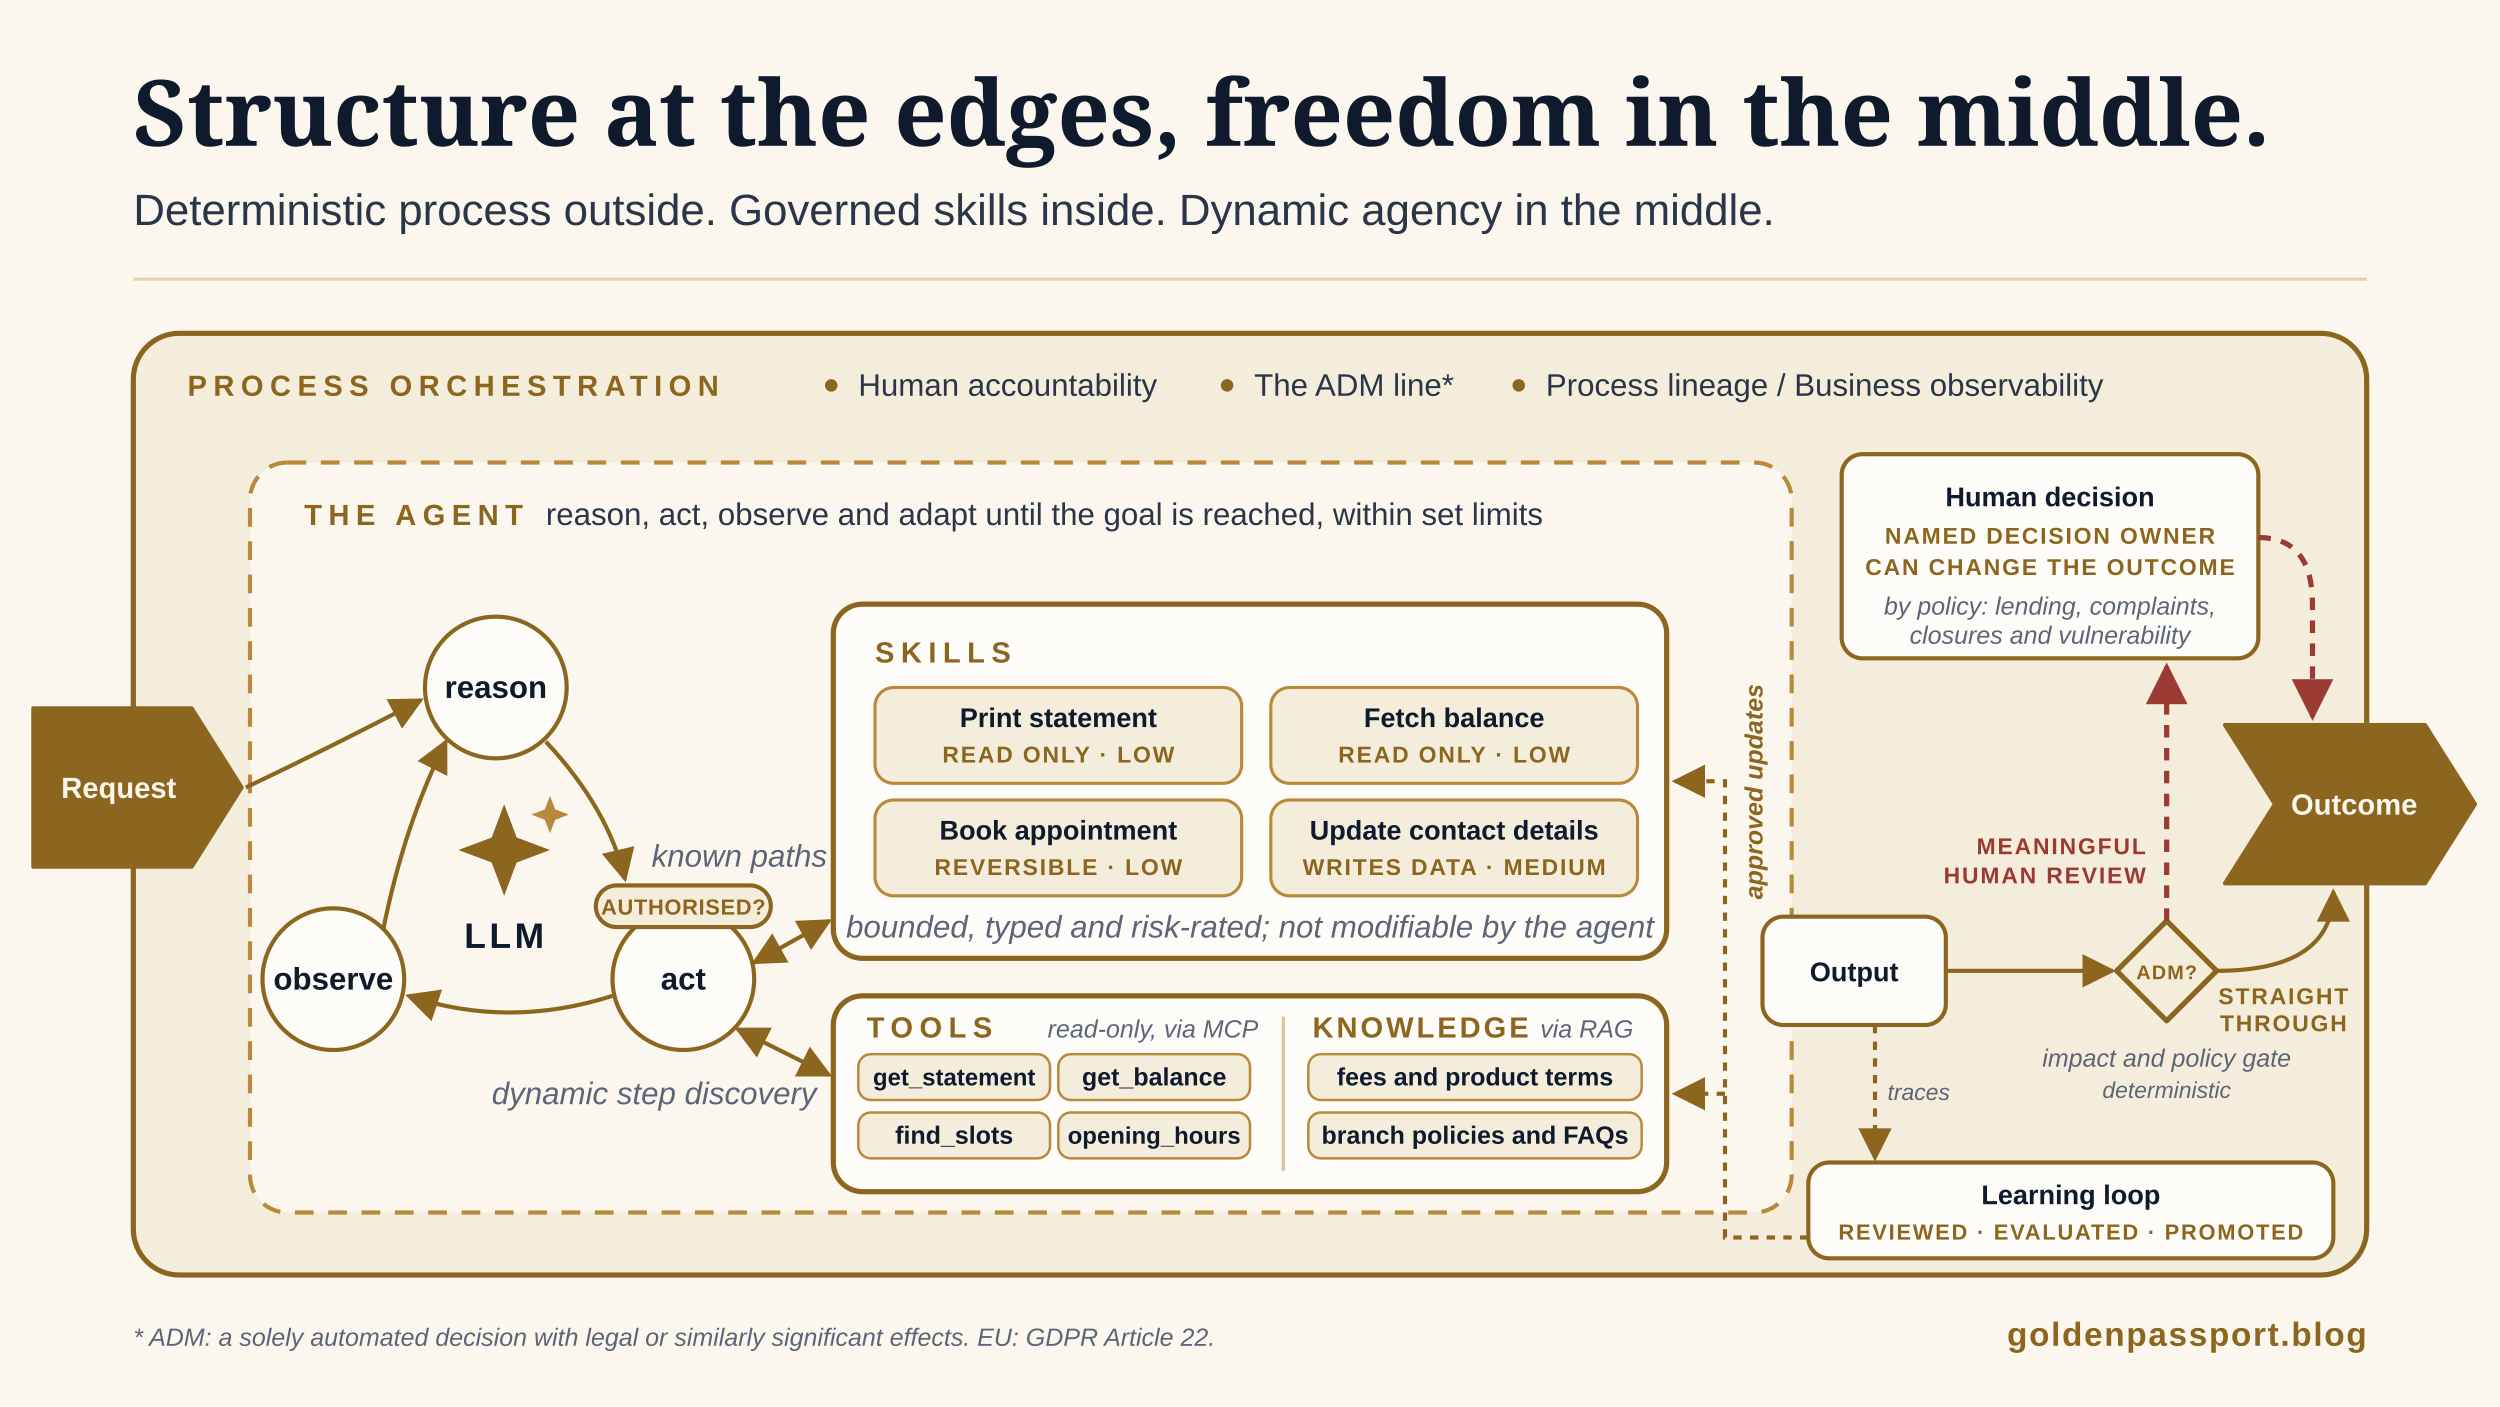
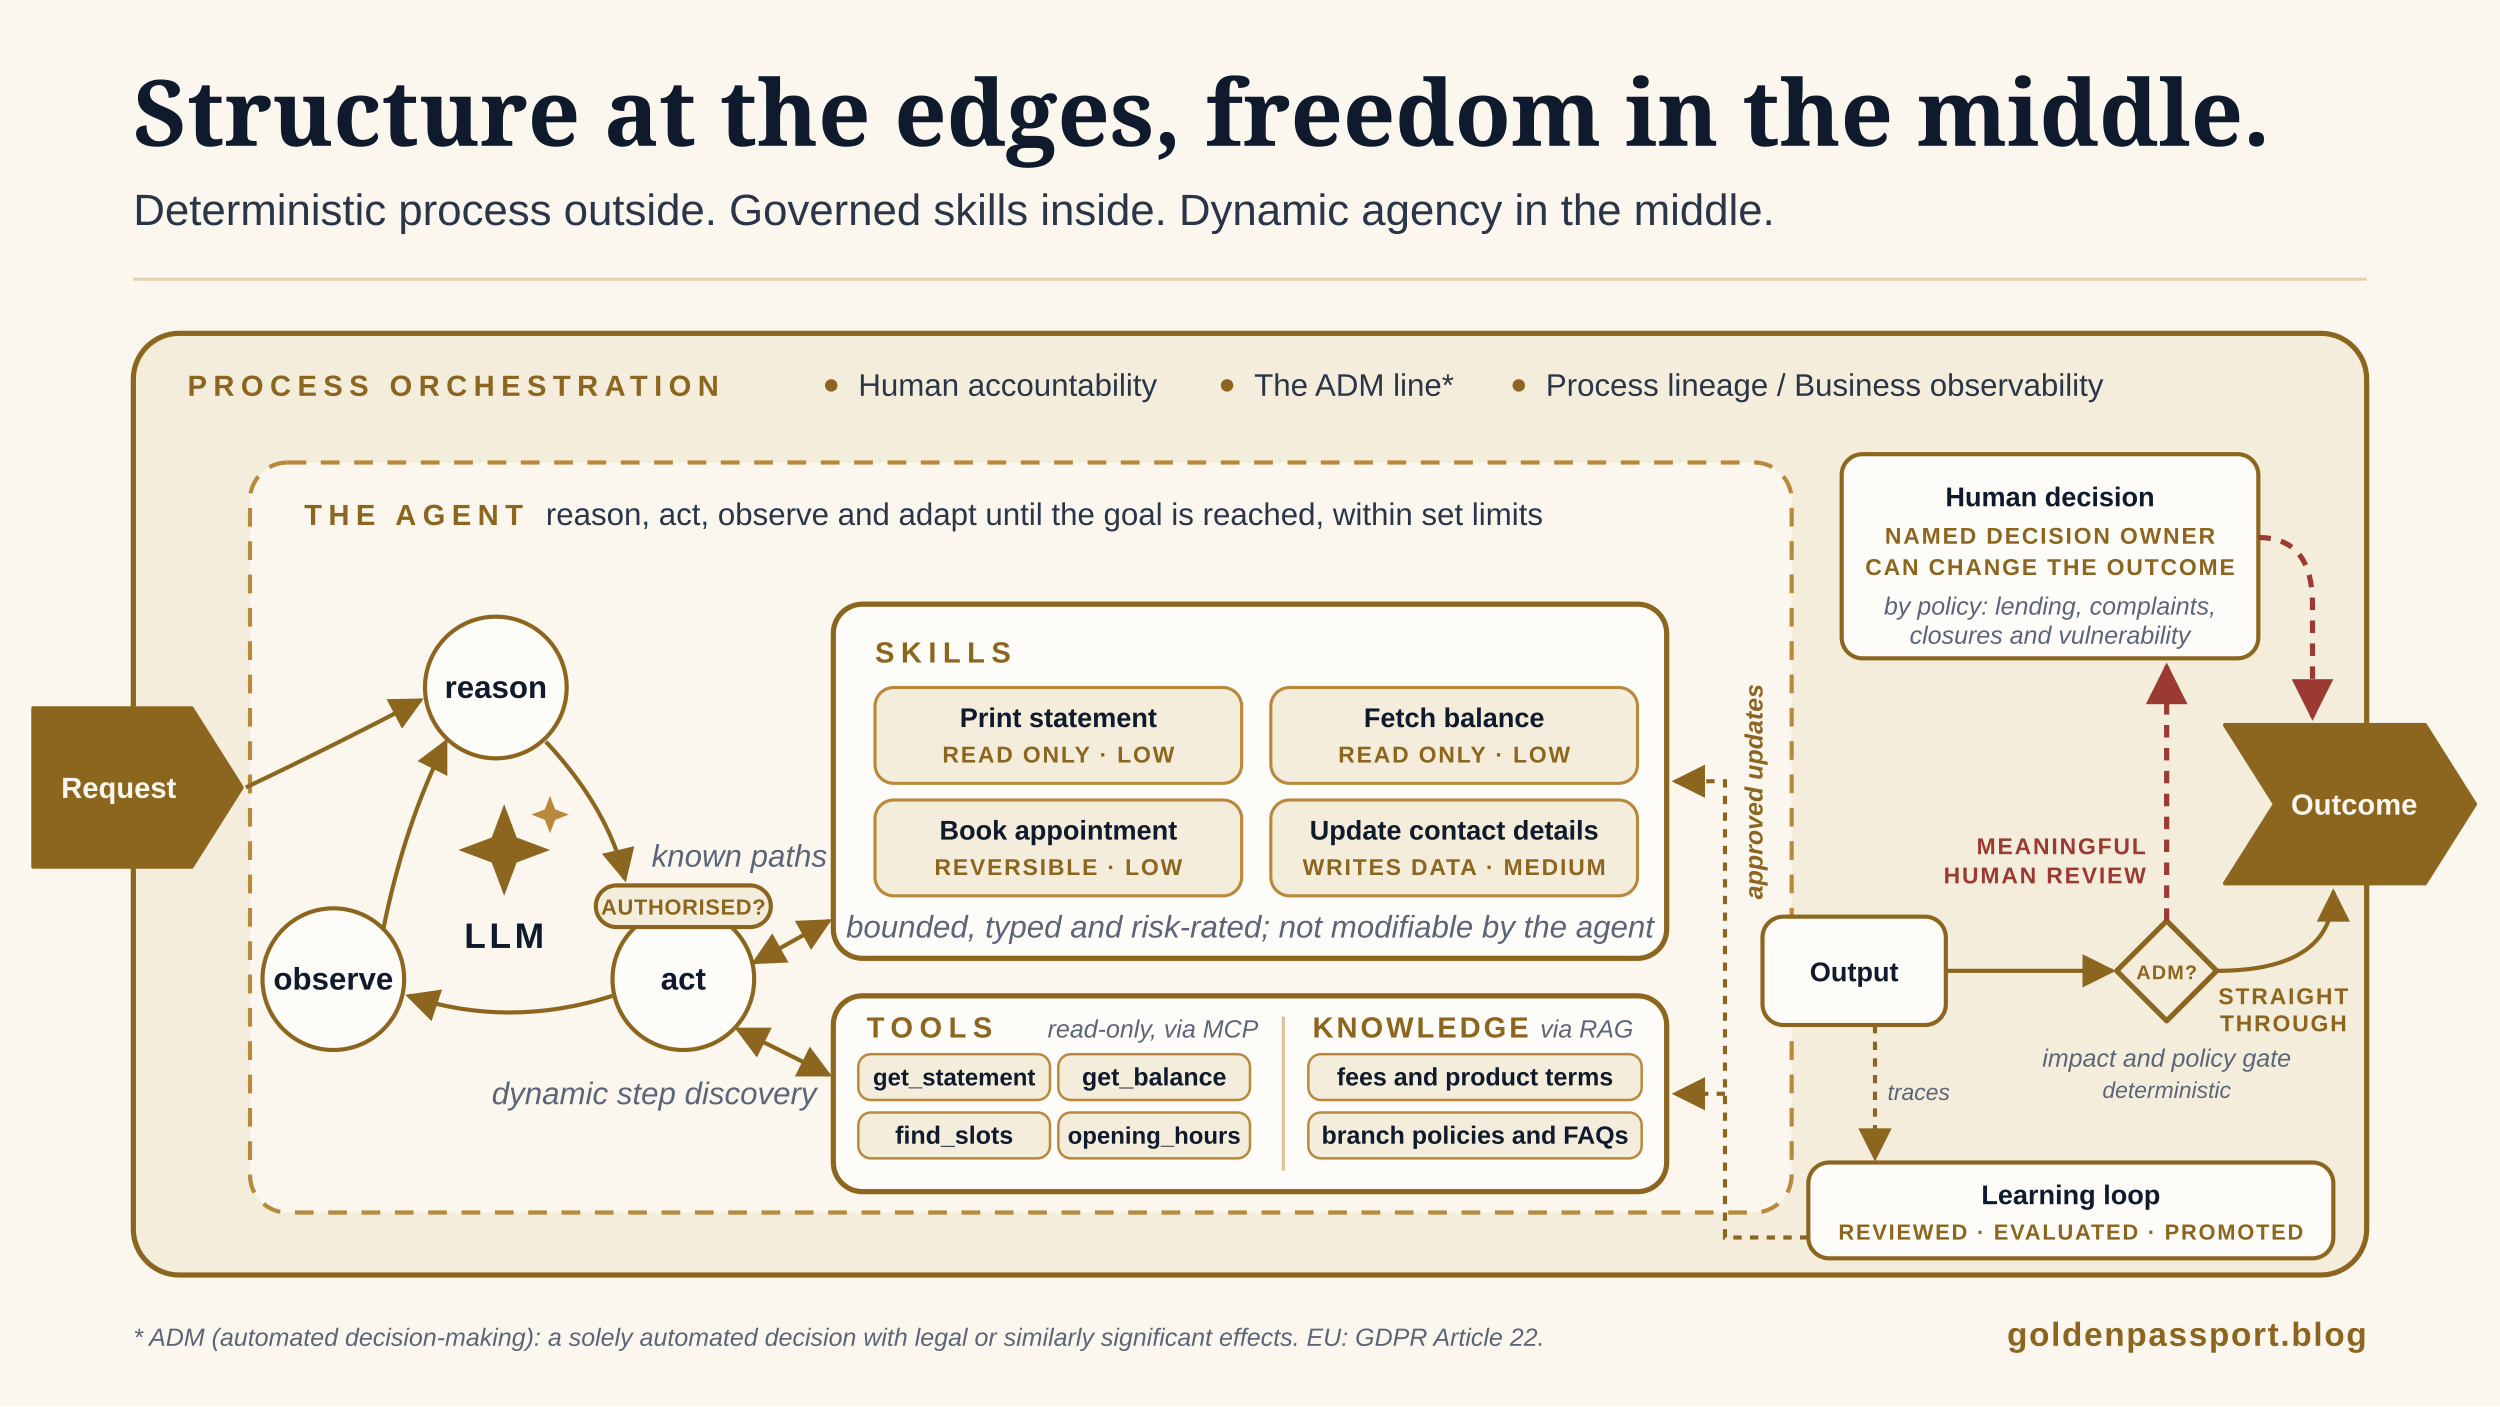
<svg xmlns="http://www.w3.org/2000/svg" viewBox="0 0 1200 675" role="img" aria-labelledby="title desc">
  <defs>
    <style>
      .h1 { fill:#0F1B2D; font:600 44px Georgia, serif }
      .h2 { fill:#2A3548; font:400 23px Arial, sans-serif }
      .band { fill:#8C661F; font:700 14px Arial, sans-serif; letter-spacing:0.22em }
      .tag { fill:#5B6577; font:italic 400 15px Arial, sans-serif; text-anchor:end }
      .item { fill:#2A3548; font:400 15px Arial, sans-serif }
      .pill { fill:#0F1B2D; font:600 13px Arial, sans-serif; text-anchor:middle }
      .pillsub { fill:#8C661F; font:700 11px Arial, sans-serif; text-anchor:middle; letter-spacing:0.08em }
      .node { fill:#0F1B2D; font:600 15px Arial, sans-serif; text-anchor:middle }
      .note { fill:#5B6577; font:italic 400 15px Arial, sans-serif; text-anchor:middle }
      .callout { fill:#9B3A32; font:800 13px Arial, sans-serif; letter-spacing:0.08em; text-anchor:middle }
      .brand { fill:#8C661F; font:700 16px Arial, sans-serif; letter-spacing:0.05em }
    </style>
    <marker id="arrow" viewBox="0 0 10 10" refX="9" refY="5" markerWidth="8" markerHeight="8" orient="auto-start-reverse">
      <path d="M0 0 L10 5 L0 10 z" fill="#8C661F" />
    </marker>
    <marker id="arrowred" viewBox="0 0 10 10" refX="9" refY="5" markerWidth="8" markerHeight="8" orient="auto-start-reverse">
      <path d="M0 0 L10 5 L0 10 z" fill="#9B3A32" />
    </marker>
  </defs>
  <rect width="1200" height="675" fill="#FBF7EF" />
  <text class="h1" x="64" y="70">Structure at the edges, freedom in the middle.</text>
  <text class="h2" x="64" y="108" style="font-size:21px">Deterministic process outside. Governed skills inside. Dynamic agency in the middle.</text>
  <line x1="64" y1="134" x2="1136" y2="134" stroke="#B8893B" stroke-width="1.5" stroke-opacity="0.35" />
  <rect x="64" y="160" width="1072" height="452" rx="22" fill="#F5EDDC" stroke="#8C661F" stroke-width="2.5" />
  <text class="band" x="90" y="190">PROCESS ORCHESTRATION</text>
  <g class="item">
    <text x="412" y="190">Human accountability</text>
    <text x="602" y="190">The ADM line*</text>
    <text x="742" y="190">Process lineage / Business observability</text>
  </g>
  <g fill="#8C661F">
    <circle cx="399" cy="185" r="3" />
    <circle cx="589" cy="185" r="3" />
    <circle cx="729" cy="185" r="3" />
  </g>
  <rect x="884" y="218" width="200" height="98" rx="10" fill="#FEFCF8" stroke="#8C661F" stroke-width="2" />
  <text class="pill" x="984" y="243">Human decision</text>
  <text class="pillsub" x="984" y="261">NAMED DECISION OWNER</text>
  <text class="pillsub" x="984" y="276">CAN CHANGE THE OUTCOME</text>
  <text class="note" x="984" y="295" style="font-size:12px">by policy: lending, complaints,</text>
  <text class="note" x="984" y="309" style="font-size:12px">closures and vulnerability</text>
  <rect x="120" y="222" width="740" height="360" rx="18" fill="#FBF7EF" stroke="#B8893B" stroke-width="2" stroke-dasharray="9 7" />
  <text class="band" x="146" y="252">THE AGENT</text>
  <text class="item" x="262" y="252">reason, act, observe and adapt until the goal is reached, within set limits</text>
  <g>
    <circle cx="238" cy="330" r="34" fill="#FEFCF8" stroke="#8C661F" stroke-width="2" />
    <text class="node" x="238" y="335">reason</text>
    <circle cx="328" cy="470" r="34" fill="#FEFCF8" stroke="#8C661F" stroke-width="2" />
    <text class="node" x="328" y="475">act</text>
    <rect x="286" y="425" width="84" height="20" rx="10" fill="#F5EDDC" stroke="#8C661F" stroke-width="2" />
    <text x="328" y="439" text-anchor="middle" fill="#8C661F" font-family="Arial, sans-serif" font-size="10.5" font-weight="800" letter-spacing="0.03em">AUTHORISED?</text>
    <circle cx="160" cy="470" r="34" fill="#FEFCF8" stroke="#8C661F" stroke-width="2" />
    <text class="node" x="160" y="475">observe</text>
    <path d="M262 356 Q292 388 300 422" fill="none" stroke="#8C661F" stroke-width="2" marker-end="url(#arrow)" />
    <path d="M294 478 Q244 494 196 478" fill="none" stroke="#8C661F" stroke-width="2" marker-end="url(#arrow)" />
    <path d="M184 446 Q194 396 214 356" fill="none" stroke="#8C661F" stroke-width="2" marker-end="url(#arrow)" />
    <path d="M242 386 L248 402 L264 408 L248 414 L242 430 L236 414 L220 408 L236 402 Z" fill="#8C661F" />
    <path d="M264 382 L266.5 388.5 L273 391 L266.5 393.5 L264 400 L261.5 393.5 L255 391 L261.5 388.5 Z" fill="#B8893B" />
    <text x="242" y="455" text-anchor="middle" fill="#0F1B2D" font-family="Arial, sans-serif" font-size="17" font-weight="700" letter-spacing="0.1em">LLM</text>
  </g>
  <polygon points="16,340 92,340 116,378 92,416 16,416" fill="#8C661F" stroke="#8C661F" stroke-width="2" stroke-linejoin="round" />
  <text class="pill" x="57" y="383" style="fill:#FBF7EF;font-size:14px">Request</text>
  <path d="M118 378 Q160 358 202 336" fill="none" stroke="#8C661F" stroke-width="2" marker-end="url(#arrow)" />
  <text class="note" x="397" y="416" font-size="12" style="text-anchor:end;paint-order:stroke;stroke:#FBF7EF;stroke-width:5px;stroke-linejoin:round">known paths</text>
  <rect x="400" y="290" width="400" height="170" rx="14" fill="#FEFCF8" stroke="#8C661F" stroke-width="2.5" />
  <text class="band" x="420" y="318">SKILLS</text>
  <g>
    <rect x="420" y="330" width="176" height="46" rx="9" fill="#F5EDDC" stroke="#B8893B" stroke-width="1.5" />
    <text class="pill" x="508" y="349">Print statement</text>
    <text class="pillsub" x="508" y="366">READ ONLY · LOW</text>
    <rect x="610" y="330" width="176" height="46" rx="9" fill="#F5EDDC" stroke="#B8893B" stroke-width="1.5" />
    <text class="pill" x="698" y="349">Fetch balance</text>
    <text class="pillsub" x="698" y="366">READ ONLY · LOW</text>
    <rect x="420" y="384" width="176" height="46" rx="9" fill="#F5EDDC" stroke="#B8893B" stroke-width="1.5" />
    <text class="pill" x="508" y="403">Book appointment</text>
    <text class="pillsub" x="508" y="420">REVERSIBLE · LOW</text>
    <rect x="610" y="384" width="176" height="46" rx="9" fill="#F5EDDC" stroke="#B8893B" stroke-width="1.5" />
    <text class="pill" x="698" y="403">Update contact details</text>
    <text class="pillsub" x="698" y="420">WRITES DATA · MEDIUM</text>
  </g>
  <text class="note" x="600" y="450" font-size="12">bounded, typed and risk-rated; not modifiable by the agent</text>
  <path d="M354 494 L398 516" fill="none" stroke="#8C661F" stroke-width="2" marker-start="url(#arrow)" marker-end="url(#arrow)" />
  <text class="note" x="314" y="530" font-size="12">dynamic step discovery</text>
  <rect x="400" y="478" width="400" height="94" rx="14" fill="#FEFCF8" stroke="#8C661F" stroke-width="2.5" />
  <line x1="616" y1="488" x2="616" y2="562" stroke="#B8893B" stroke-width="1.5" stroke-opacity="0.5" />
  <text class="band" x="416" y="498">TOOLS</text>
  <text class="tag" x="604" y="498" style="font-size:12px">read-only, via MCP</text>
  <g>
    <rect x="412" y="506" width="92" height="22" rx="6" fill="#F5EDDC" stroke="#B8893B" stroke-width="1.2" />
    <text class="pill" x="458" y="521" style="font-size:11.5px">get_statement</text>
    <rect x="508" y="506" width="92" height="22" rx="6" fill="#F5EDDC" stroke="#B8893B" stroke-width="1.2" />
    <text class="pill" x="554" y="521" style="font-size:12px">get_balance</text>
    <rect x="412" y="534" width="92" height="22" rx="6" fill="#F5EDDC" stroke="#B8893B" stroke-width="1.2" />
    <text class="pill" x="458" y="549" style="font-size:12px">find_slots</text>
    <rect x="508" y="534" width="92" height="22" rx="6" fill="#F5EDDC" stroke="#B8893B" stroke-width="1.2" />
    <text class="pill" x="554" y="549" style="font-size:11.5px">opening_hours</text>
  </g>
  <text class="band" x="630" y="498" style="letter-spacing:0.1em">KNOWLEDGE</text>
  <text class="tag" x="784" y="498" style="font-size:12px">via RAG</text>
  <g>
    <rect x="628" y="506" width="160" height="22" rx="6" fill="#F5EDDC" stroke="#B8893B" stroke-width="1.2" />
    <text class="pill" x="708" y="521" style="font-size:12px">fees and product terms</text>
    <rect x="628" y="534" width="160" height="22" rx="6" fill="#F5EDDC" stroke="#B8893B" stroke-width="1.2" />
    <text class="pill" x="708" y="549" style="font-size:12px">branch policies and FAQs</text>
  </g>
  <path d="M362 462 L398 442" fill="none" stroke="#8C661F" stroke-width="2" marker-start="url(#arrow)" marker-end="url(#arrow)" />
  <rect x="846" y="440" width="88" height="52" rx="10" fill="#FEFCF8" stroke="#8C661F" stroke-width="2" />
  <text class="pill" x="890" y="471">Output</text>
  <path d="M934 466 L1014 466" fill="none" stroke="#8C661F" stroke-width="2" marker-end="url(#arrow)" />
  <polygon points="1040,442 1064,466 1040,490 1016,466" fill="#F5EDDC" stroke="#8C661F" stroke-width="2.5" stroke-linejoin="round" />
  <text x="1040" y="470" text-anchor="middle" fill="#8C661F" font-family="Arial, sans-serif" font-size="9.5" font-weight="800" letter-spacing="0.06em">ADM?</text>
  <text class="note" x="1040" y="512" style="font-size:12px">impact and policy gate</text>
  <text class="note" x="1040" y="527" style="font-size:11px">deterministic</text>
  <path d="M1040 442 L1040 320" fill="none" stroke="#9B3A32" stroke-width="2.5" stroke-dasharray="6 5" marker-end="url(#arrowred)" />
  <path d="M1064 466 Q1120 466 1120 428" fill="none" stroke="#8C661F" stroke-width="2" marker-end="url(#arrow)" />
  <text class="callout" x="1096" y="482" style="text-anchor:middle;font-size:11px;fill:#8C661F">STRAIGHT</text>
  <text class="callout" x="1096" y="495" style="text-anchor:middle;font-size:11px;fill:#8C661F">THROUGH</text>
  <text class="callout" x="1030" y="410" style="text-anchor:end;font-size:11px">MEANINGFUL</text>
  <text class="callout" x="1030" y="424" style="text-anchor:end;font-size:11px">HUMAN REVIEW</text>
  <path d="M1084 258 Q1110 258 1110 290 L1110 344" fill="none" stroke="#9B3A32" stroke-width="2.5" stroke-dasharray="6 5" marker-end="url(#arrowred)" />
  <polygon points="1068,348 1164,348 1188,386 1164,424 1068,424 1092,386" fill="#8C661F" stroke="#8C661F" stroke-width="2" stroke-linejoin="round" />
  <text class="pill" x="1130" y="391" style="fill:#FBF7EF;font-size:14px">Outcome</text>
  <path d="M900 492 L900 556" fill="none" stroke="#8C661F" stroke-width="2" stroke-dasharray="4 4" marker-end="url(#arrow)" />
  <text class="note" x="906" y="528" style="text-anchor:start;font-size:11px">traces</text>
  <rect x="868" y="558" width="252" height="46" rx="10" fill="#FEFCF8" stroke="#8C661F" stroke-width="2" />
  <text class="pill" x="994" y="578">Learning loop</text>
  <text class="pillsub" x="994" y="595" style="font-size:10.5px">REVIEWED · EVALUATED · PROMOTED</text>
  <path d="M868 594 L828 594 L828 375 L804 375" fill="none" stroke="#8C661F" stroke-width="2" stroke-dasharray="4 4" marker-end="url(#arrow)" />
  <path d="M828 525 L804 525" fill="none" stroke="#8C661F" stroke-width="2" stroke-dasharray="4 4" marker-end="url(#arrow)" />
  <text class="note" x="0" y="0" transform="translate(846 380) rotate(-90)" style="font-size:12px;font-style:italic;fill:#8C661F;font-weight:700">approved updates</text>
-   <text class="note" x="64" y="646" style="text-anchor:start;font-size:12px">* ADM: a solely automated decision with legal or similarly significant effects. EU: GDPR Article 22.</text>
+   <text class="note" x="64" y="646" style="text-anchor:start;font-size:12px">* ADM (automated decision-making): a solely automated decision with legal or similarly significant effects. EU: GDPR Article 22.</text>
  <text class="brand" x="1136" y="646" style="text-anchor:end">goldenpassport.blog</text>
</svg>
